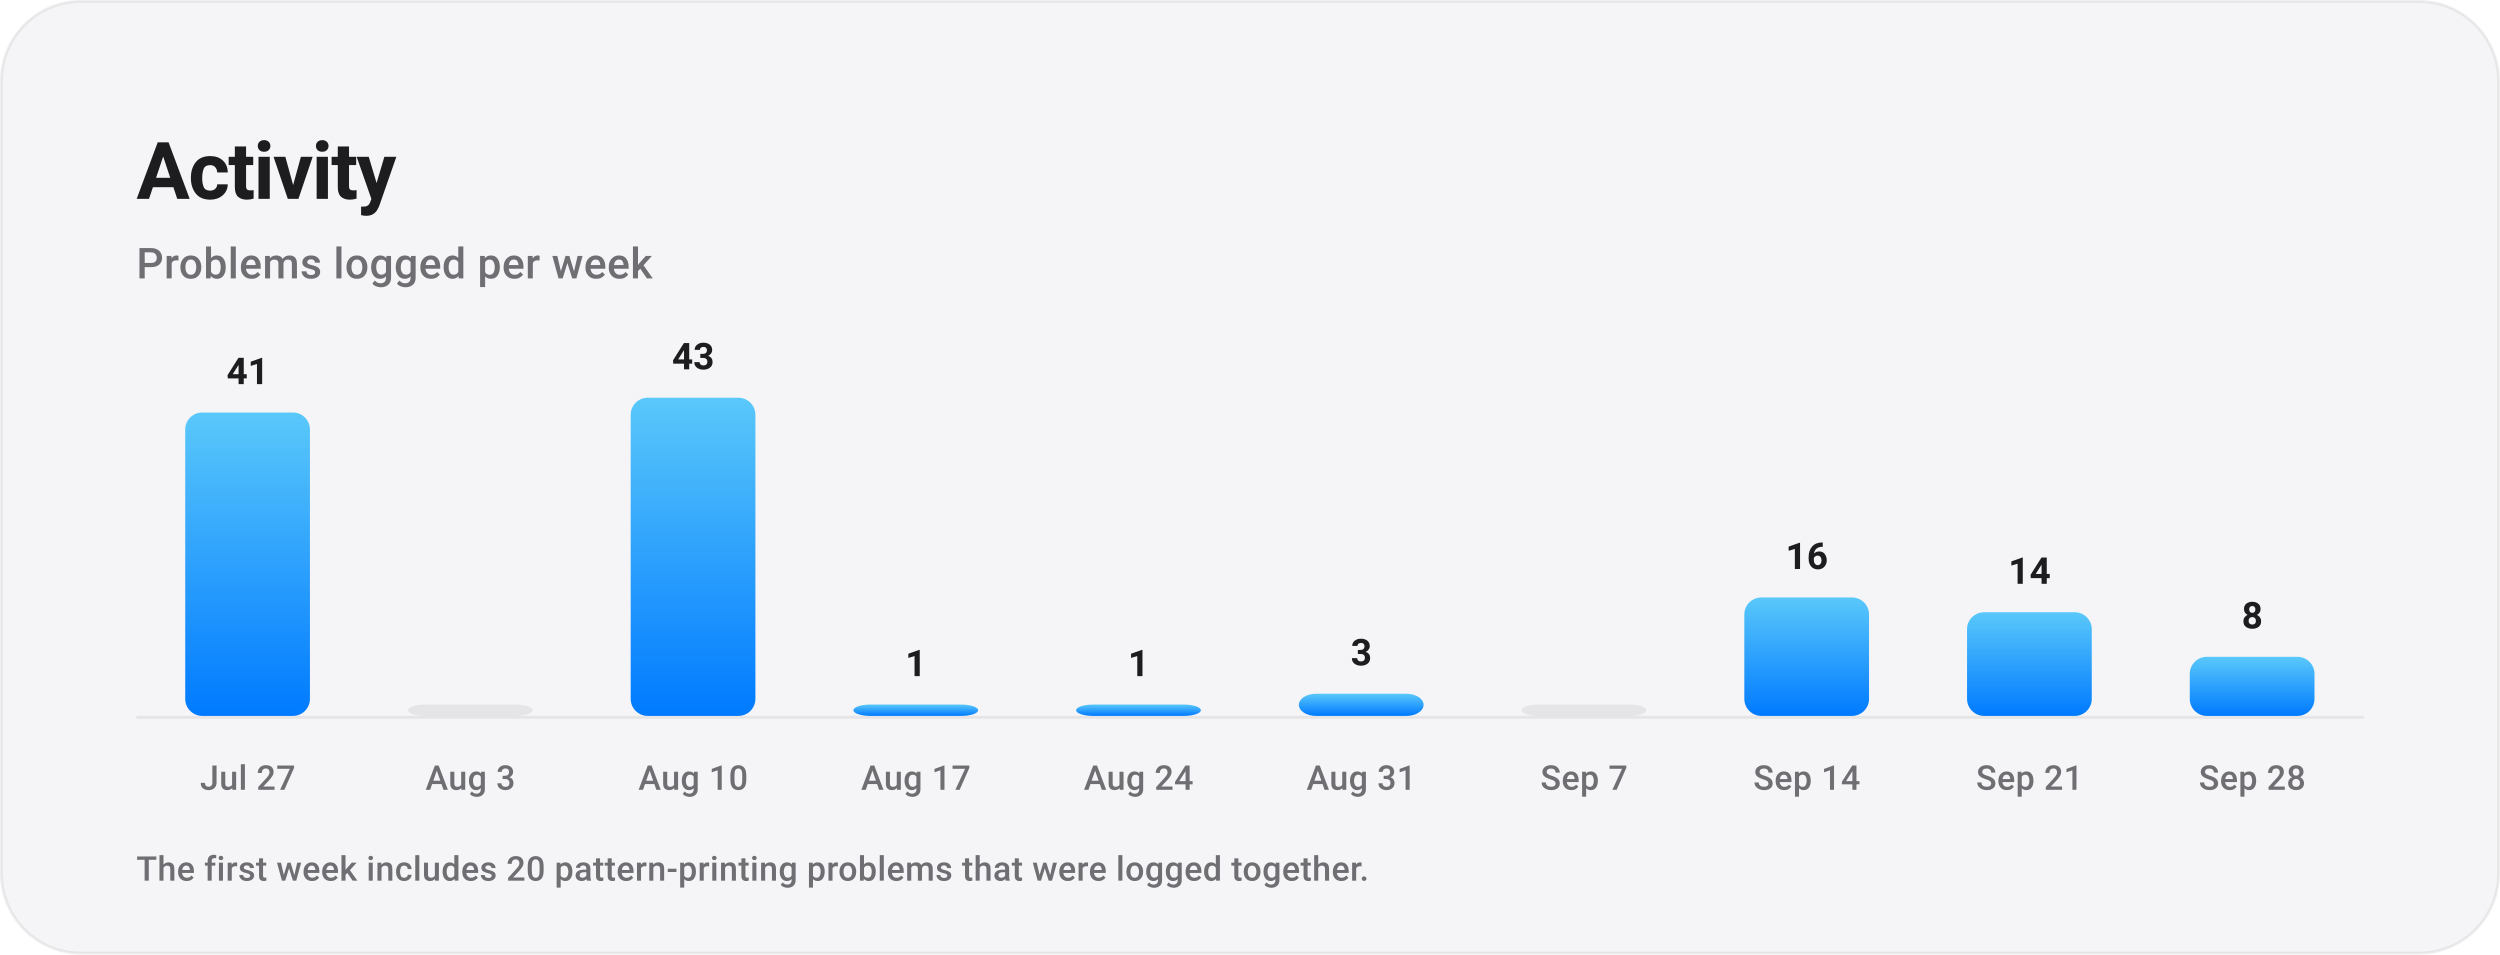
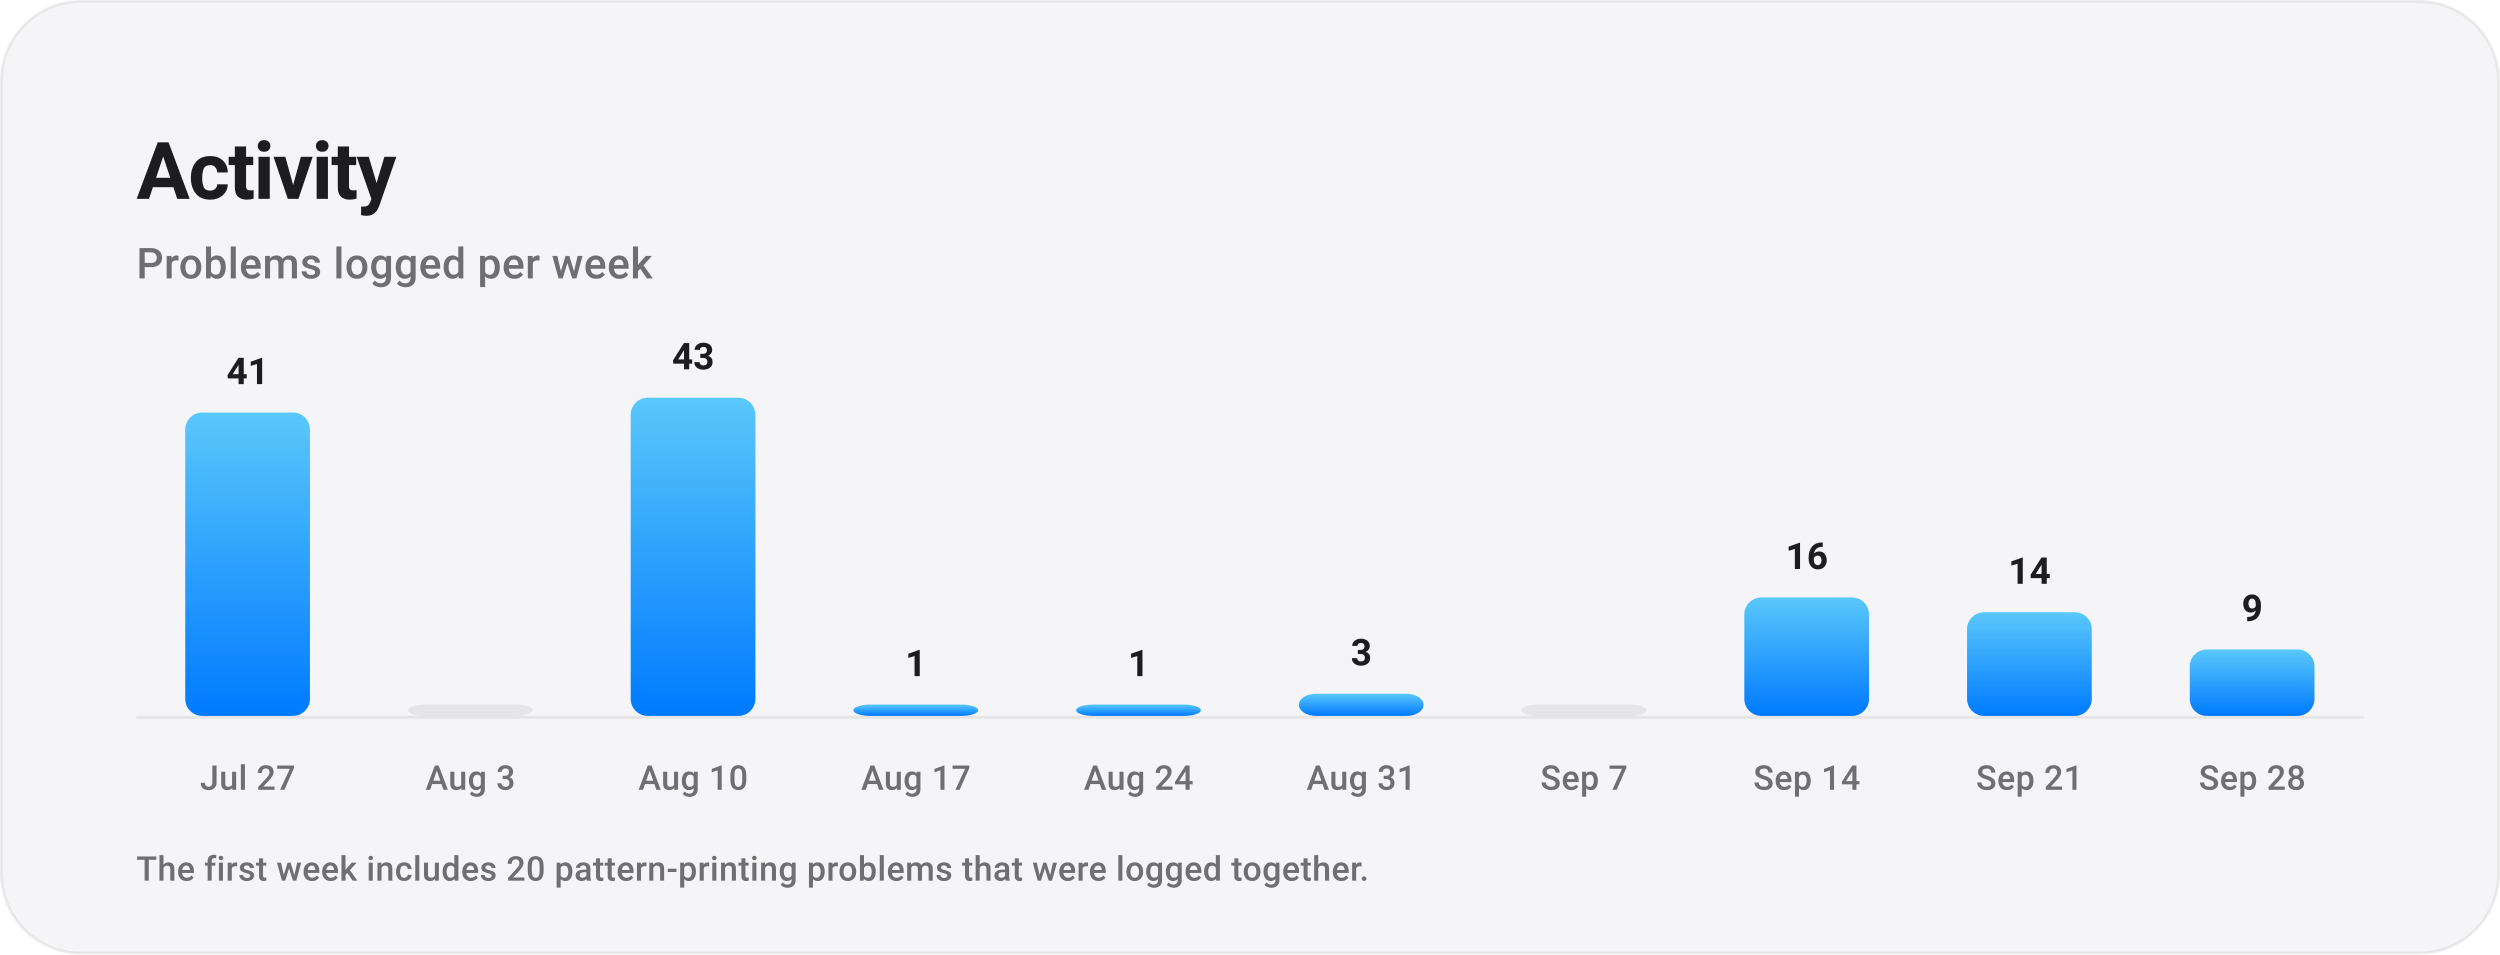
<svg xmlns="http://www.w3.org/2000/svg" width="880" height="336" viewBox="0 0 880 336" role="img" aria-labelledby="t d">
  <defs>
    <style>
text { font-family: -apple-system, BlinkMacSystemFont, "SF Pro Display", "SF Pro Text", "Segoe UI Variable Display", "Segoe UI", system-ui, Roboto, Helvetica, Arial, sans-serif; }
.num { font-variant-numeric: tabular-nums; }
@keyframes grow { from { transform: scaleX(0); } to { transform: scaleX(1); } }
@keyframes rise { from { transform: scaleY(0); } to { transform: scaleY(1); } }
@keyframes pop { from { opacity: 0; transform: scale(.92); } to { opacity: 1; transform: scale(1); } }
@keyframes fade { from { opacity: 0; transform: translateY(6px); } to { opacity: 1; transform: translateY(0); } }
.grow { transform-box: fill-box; transform-origin: 0% 50%; animation: grow .8s cubic-bezier(.22,1,.36,1) both; }
.rise { transform-box: fill-box; transform-origin: 50% 100%; animation: rise .8s cubic-bezier(.22,1,.36,1) both; }
.pop { transform-box: fill-box; transform-origin: 50% 50%; animation: pop .8s cubic-bezier(.22,1,.36,1) both; }
.fade { animation: fade .7s cubic-bezier(.22,1,.36,1) both; }
@media (prefers-reduced-motion: reduce) { .grow, .rise, .pop { transform-box: fill-box; transform-origin: 50% 50%; animation: pop .8s cubic-bezier(.22,1,.36,1) both; }
.fade { animation: none; } }
</style>
    <linearGradient id="acc" x1="0" y1="0" x2="1" y2="0">
      <stop offset="0" stop-color="#007AFF" />
      <stop offset="1" stop-color="#5AC8FA" />
    </linearGradient>
    <linearGradient id="accv" x1="0" y1="1" x2="0" y2="0">
      <stop offset="0" stop-color="#007AFF" />
      <stop offset="1" stop-color="#5AC8FA" />
    </linearGradient>
  </defs>
  <rect x="0.5" y="0.5" width="879" height="335" rx="28" fill="#F5F5F7" stroke="rgba(0,0,0,0.07)" />
  <text x="48" y="70" font-size="28" font-weight="700" fill="#1D1D1F" text-anchor="start" letter-spacing="-0.02em">Activity</text>
  <text x="48" y="98" font-size="15" font-weight="500" fill="#6E6E73" text-anchor="start" letter-spacing="0.01em">Problems logged per week</text>
  <line x1="48" y1="252.5" x2="832" y2="252.5" stroke="rgba(0,0,0,0.07)" />
  <rect class="rise" style="animation-delay:0ms" x="65.2" y="145.2" width="43.9" height="106.8" rx="6" fill="url(#accv)" />
  <text x="87.2" y="135.2" font-size="13" font-weight="650" fill="#1D1D1F" text-anchor="middle" letter-spacing="0.0em" class="num">41</text>
  <text x="87.2" y="278" font-size="12" font-weight="500" fill="#6E6E73" text-anchor="middle" letter-spacing="0.01em">Jul 27</text>
  <rect class="rise" style="animation-delay:50ms" x="143.6" y="248.0" width="43.9" height="4.0" rx="6" fill="rgba(0,0,0,0.07)" />
  <text x="165.6" y="278" font-size="12" font-weight="500" fill="#6E6E73" text-anchor="middle" letter-spacing="0.01em">Aug 3</text>
  <rect class="rise" style="animation-delay:100ms" x="222.0" y="140.0" width="43.9" height="112.0" rx="6" fill="url(#accv)" />
  <text x="244.0" y="130.0" font-size="13" font-weight="650" fill="#1D1D1F" text-anchor="middle" letter-spacing="0.0em" class="num">43</text>
  <text x="244.0" y="278" font-size="12" font-weight="500" fill="#6E6E73" text-anchor="middle" letter-spacing="0.01em">Aug 10</text>
  <rect class="rise" style="animation-delay:150ms" x="300.4" y="248.0" width="43.9" height="4.0" rx="6" fill="url(#accv)" />
  <text x="322.4" y="238.0" font-size="13" font-weight="650" fill="#1D1D1F" text-anchor="middle" letter-spacing="0.0em" class="num">1</text>
  <text x="322.4" y="278" font-size="12" font-weight="500" fill="#6E6E73" text-anchor="middle" letter-spacing="0.01em">Aug 17</text>
  <rect class="rise" style="animation-delay:200ms" x="378.8" y="248.0" width="43.9" height="4.0" rx="6" fill="url(#accv)" />
  <text x="400.8" y="238.0" font-size="13" font-weight="650" fill="#1D1D1F" text-anchor="middle" letter-spacing="0.0em" class="num">1</text>
  <text x="400.8" y="278" font-size="12" font-weight="500" fill="#6E6E73" text-anchor="middle" letter-spacing="0.01em">Aug 24</text>
  <rect class="rise" style="animation-delay:250ms" x="457.2" y="244.2" width="43.9" height="7.8" rx="6" fill="url(#accv)" />
  <text x="479.2" y="234.2" font-size="13" font-weight="650" fill="#1D1D1F" text-anchor="middle" letter-spacing="0.0em" class="num">3</text>
  <text x="479.2" y="278" font-size="12" font-weight="500" fill="#6E6E73" text-anchor="middle" letter-spacing="0.01em">Aug 31</text>
  <rect class="rise" style="animation-delay:300ms" x="535.6" y="248.0" width="43.9" height="4.0" rx="6" fill="rgba(0,0,0,0.07)" />
  <text x="557.6" y="278" font-size="12" font-weight="500" fill="#6E6E73" text-anchor="middle" letter-spacing="0.01em">Sep 7</text>
  <rect class="rise" style="animation-delay:350ms" x="614.0" y="210.3" width="43.9" height="41.7" rx="6" fill="url(#accv)" />
  <text x="636.0" y="200.3" font-size="13" font-weight="650" fill="#1D1D1F" text-anchor="middle" letter-spacing="0.0em" class="num">16</text>
  <text x="636.0" y="278" font-size="12" font-weight="500" fill="#6E6E73" text-anchor="middle" letter-spacing="0.01em">Sep 14</text>
  <rect class="rise" style="animation-delay:400ms" x="692.4" y="215.5" width="43.9" height="36.5" rx="6" fill="url(#accv)" />
  <text x="714.4" y="205.5" font-size="13" font-weight="650" fill="#1D1D1F" text-anchor="middle" letter-spacing="0.0em" class="num">14</text>
  <text x="714.4" y="278" font-size="12" font-weight="500" fill="#6E6E73" text-anchor="middle" letter-spacing="0.01em">Sep 21</text>
-   <rect class="rise" style="animation-delay:450ms" x="770.8" y="231.2" width="43.9" height="20.8" rx="6" fill="url(#accv)" />
-   <text x="792.8" y="221.2" font-size="13" font-weight="650" fill="#1D1D1F" text-anchor="middle" letter-spacing="0.0em" class="num">8</text>
+   <rect class="rise" style="animation-delay:450ms" x="770.8" y="228.6" width="43.9" height="23.4" rx="6" fill="url(#accv)" />
+   <text x="792.8" y="218.6" font-size="13" font-weight="650" fill="#1D1D1F" text-anchor="middle" letter-spacing="0.0em" class="num">9</text>
  <text x="792.8" y="278" font-size="12" font-weight="500" fill="#6E6E73" text-anchor="middle" letter-spacing="0.01em">Sep 28</text>
  <text x="48" y="310" font-size="12" font-weight="500" fill="#6E6E73" text-anchor="start" letter-spacing="0.01em">The first week includes 20 pattern-printing problems that were logged together.</text>
</svg>
